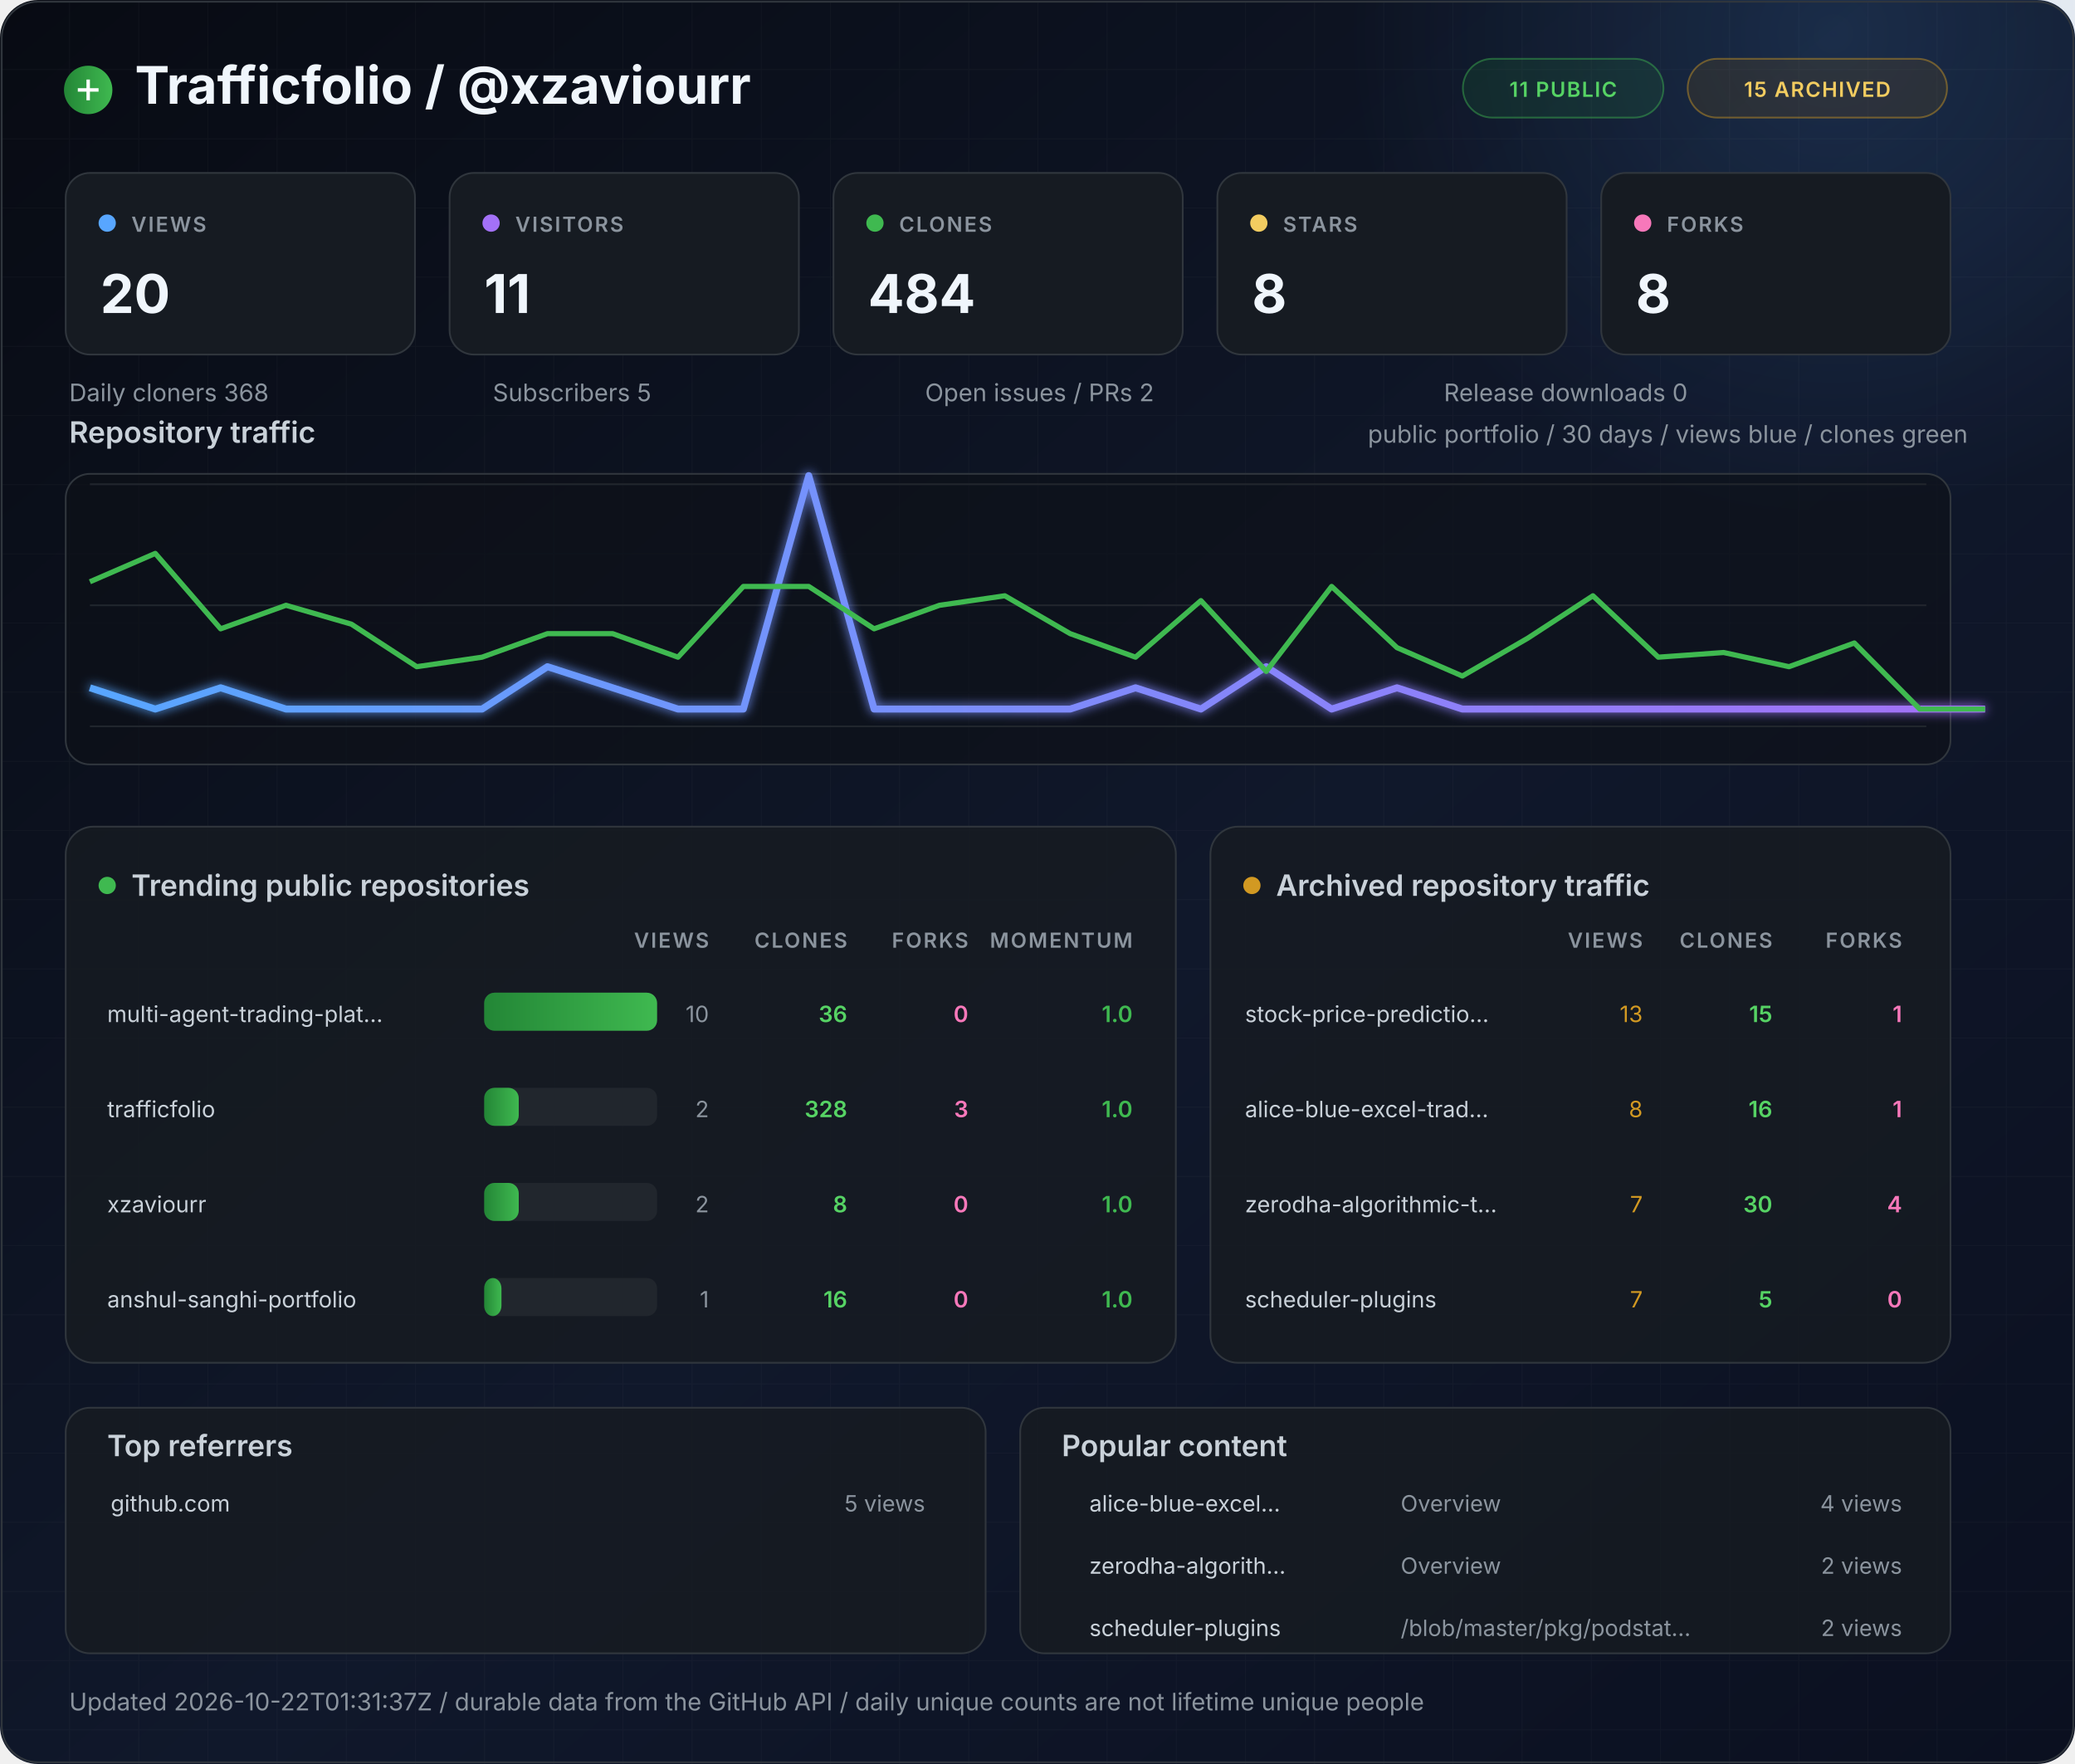
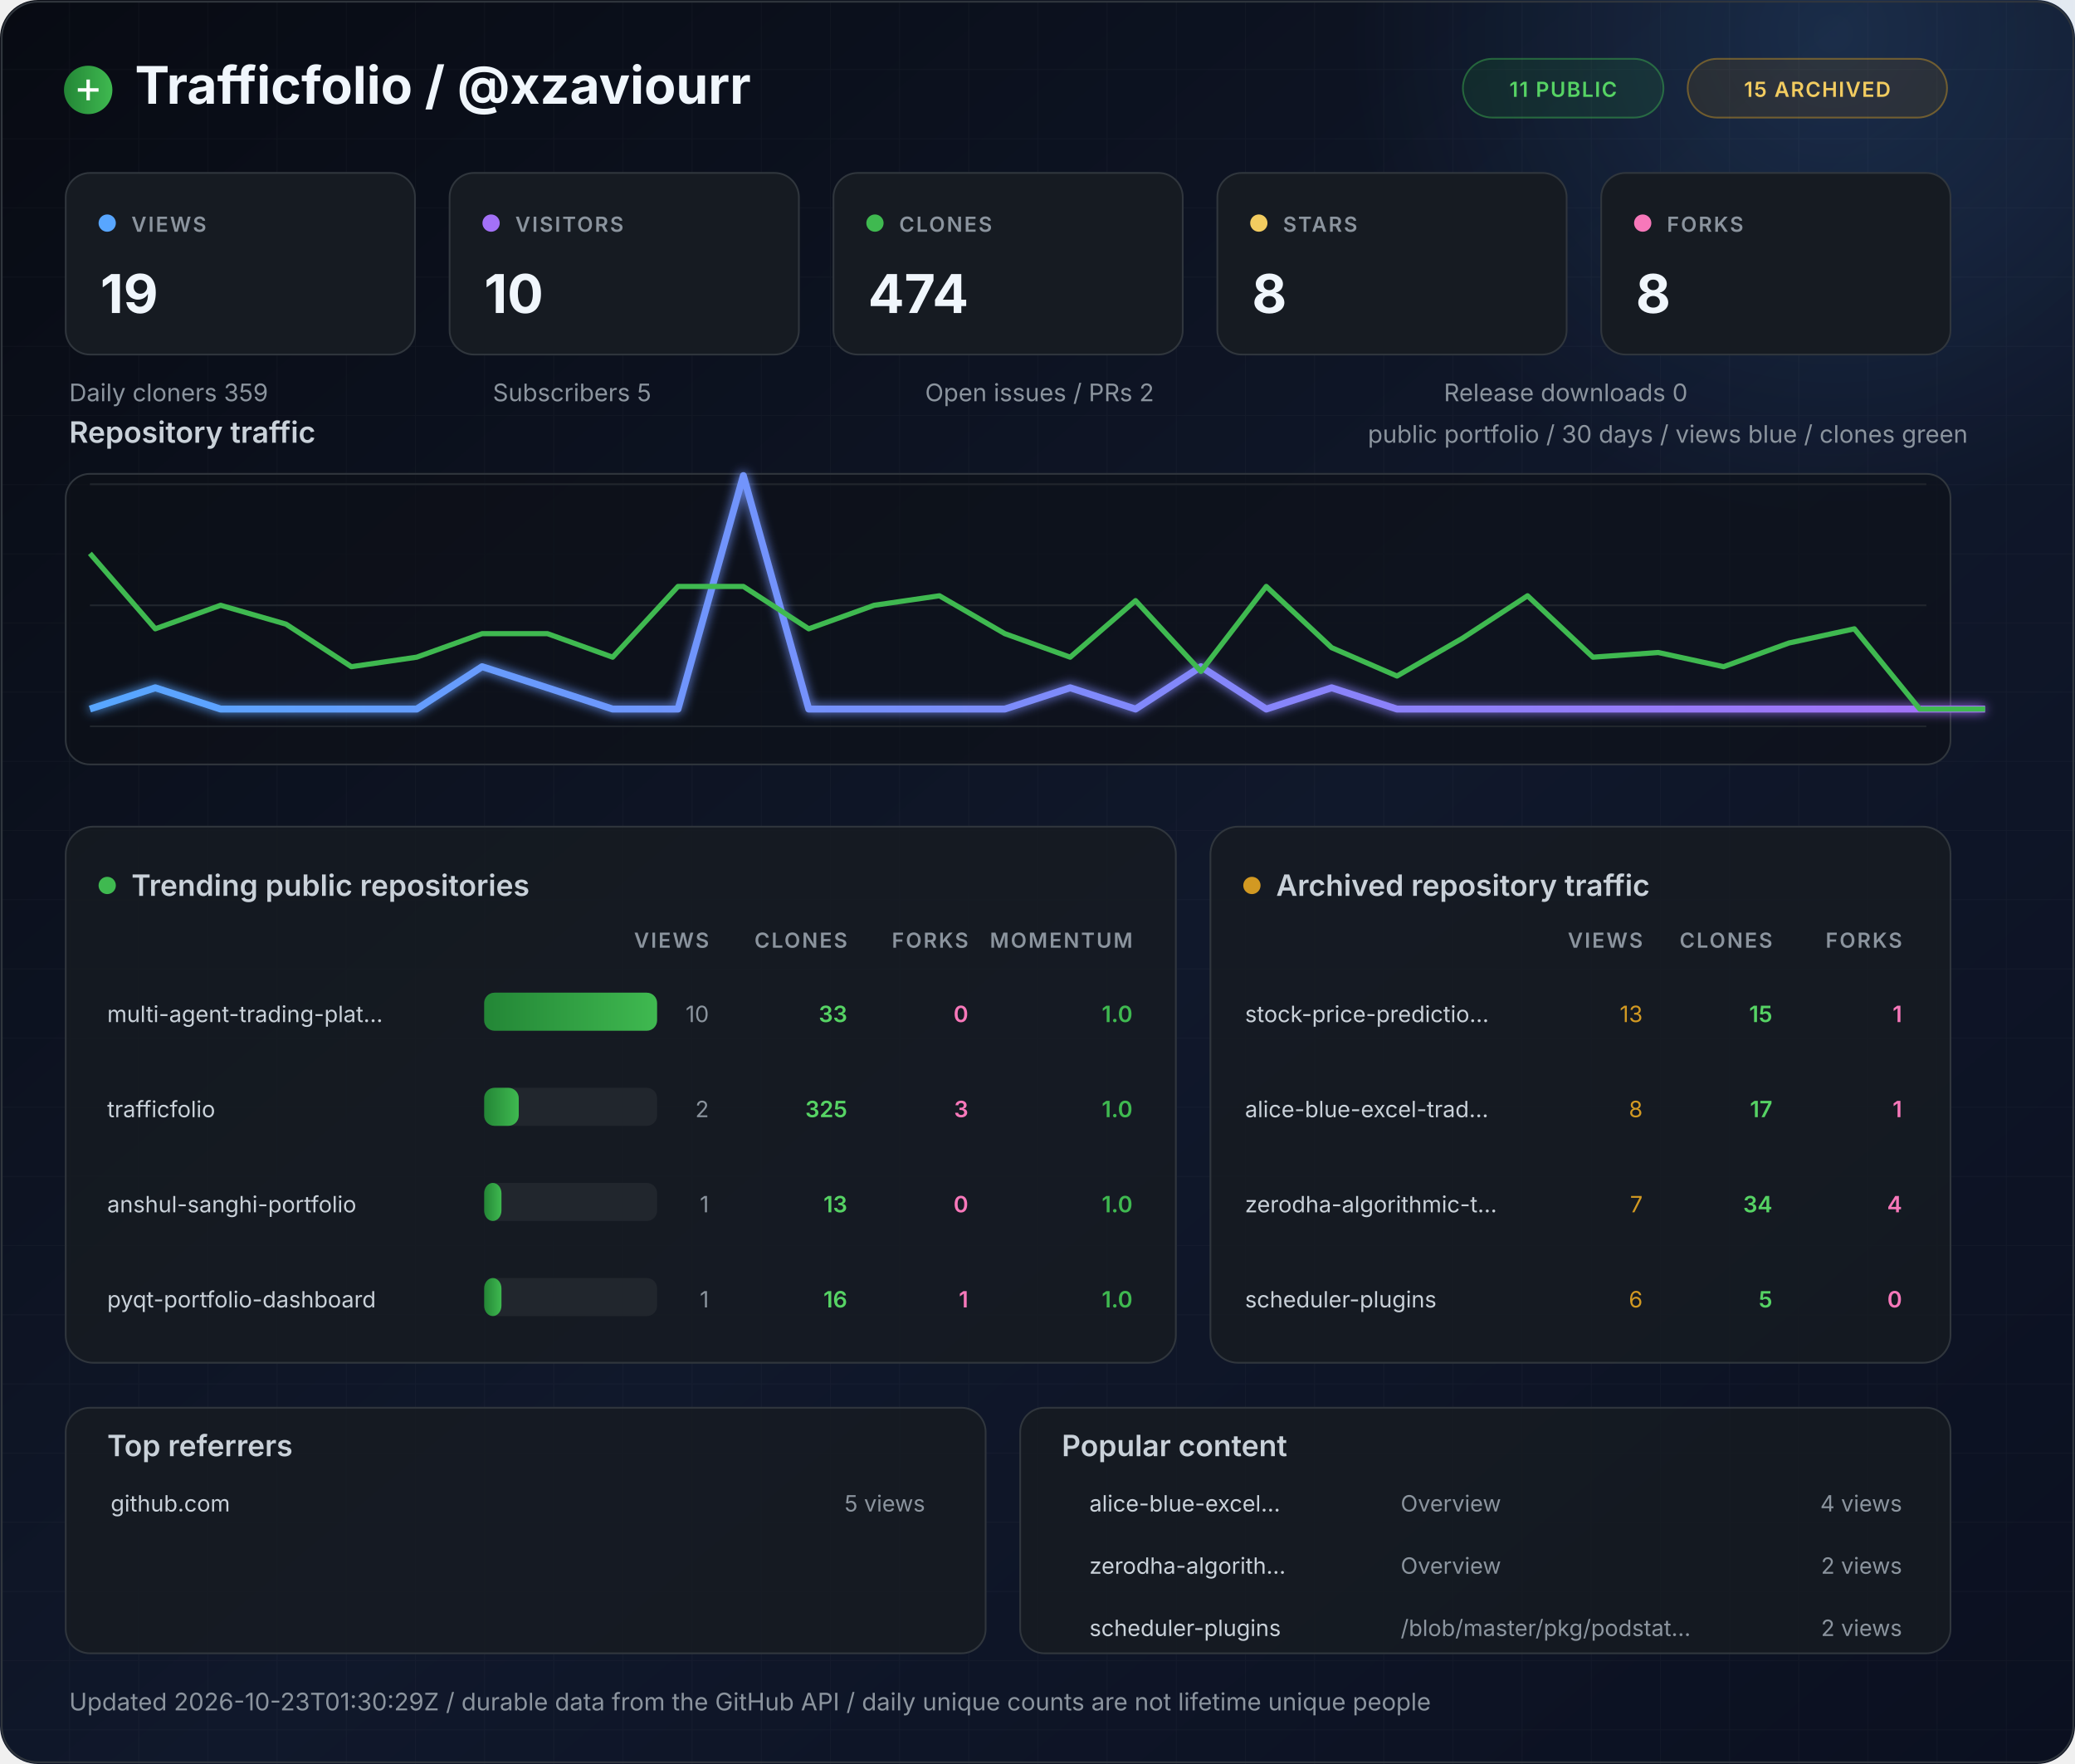
<svg xmlns="http://www.w3.org/2000/svg" width="1200" height="1020" viewBox="0 0 1200 1020" role="img" aria-label="Trafficfolio GitHub analytics dashboard for xzaviourr">
  <defs>
    <linearGradient id="bg" x1="0" y1="0" x2="1" y2="1">
      <stop stop-color="#080b13" />
      <stop offset=".55" stop-color="#10182b" />
      <stop offset="1" stop-color="#0b1020" />
    </linearGradient>
    <linearGradient id="line" x1="0" y1="0" x2="1" y2="0">
      <stop stop-color="#58a6ff" />
      <stop offset="1" stop-color="#a371f7" />
    </linearGradient>
    <linearGradient id="bar" x1="0" y1="0" x2="1" y2="0">
      <stop stop-color="#238636" />
      <stop offset="1" stop-color="#3fb950" />
    </linearGradient>
    <linearGradient id="archiveBar" x1="0" y1="0" x2="1" y2="0">
      <stop stop-color="#9e6a03" />
      <stop offset="1" stop-color="#f2cc60" />
    </linearGradient>
    <radialGradient id="ambient">
      <stop stop-color="#58a6ff" stop-opacity=".16" />
      <stop offset="1" stop-color="#58a6ff" stop-opacity="0" />
    </radialGradient>
    <pattern id="grid" width="40" height="40" patternUnits="userSpaceOnUse">
      <path d="M40 0H0V40" fill="none" stroke="#ffffff" stroke-opacity=".025" />
    </pattern>
    <filter id="glow">
      <feGaussianBlur stdDeviation="3" result="b" />
      <feMerge>
        <feMergeNode in="b" />
        <feMergeNode in="SourceGraphic" />
      </feMerge>
    </filter>
    <style>
    .title{font:750 30px -apple-system,BlinkMacSystemFont,"Segoe UI",sans-serif;fill:#f0f6fc}
    .subtitle{font:14px -apple-system,BlinkMacSystemFont,"Segoe UI",sans-serif;fill:#8b949e}
    .label{font:600 12px -apple-system,BlinkMacSystemFont,"Segoe UI",sans-serif;fill:#8b949e;letter-spacing:1px}
    .metric{font:700 31px -apple-system,BlinkMacSystemFont,"Segoe UI",sans-serif;fill:#f0f6fc}
    .section{font:600 17px -apple-system,BlinkMacSystemFont,"Segoe UI",sans-serif;fill:#c9d1d9}
    .repo,.value,.trend,.archive,.clone,.fork{font:13px -apple-system,BlinkMacSystemFont,"Segoe UI",sans-serif;fill:#c9d1d9}
    .value{fill:#8b949e} .trend{fill:#3fb950;font-weight:600} .archive{fill:#d29922}
    .clone{fill:#56d364;font-weight:600} .fork{fill:#f778ba;font-weight:600}
    .pill{font:600 12px -apple-system,BlinkMacSystemFont,"Segoe UI",sans-serif;letter-spacing:.7px}
  </style>
  </defs>
  <rect width="1200" height="1020" rx="22" fill="url(#bg)" />
  <rect width="1200" height="1020" rx="22" fill="url(#grid)" />
  <circle cx="1060" cy="20" r="280" fill="url(#ambient)" />
  <rect x="1" y="1" width="1198" height="1018" rx="21" fill="none" stroke="#30363d" />
  <circle cx="51" cy="52" r="14" fill="url(#bar)" />
  <path d="M45 52h12M51 46v12" stroke="#fff" stroke-width="2" />
  <text x="78" y="60" class="title">Trafficfolio / @xzaviourr</text>
  <rect x="846" y="34" width="116" height="34" rx="17" fill="#238636" fill-opacity=".16" stroke="#3fb950" stroke-opacity=".45" />
  <text x="904" y="56" text-anchor="middle" class="pill" fill="#56d364">11 PUBLIC</text>
  <rect x="976" y="34" width="150" height="34" rx="17" fill="#9e6a03" fill-opacity=".14" stroke="#d29922" stroke-opacity=".45" />
  <text x="1051" y="56" text-anchor="middle" class="pill" fill="#f2cc60">15 ARCHIVED</text>
  <rect x="38" y="100" width="202" height="105" rx="14" fill="#161b22" stroke="#30363d" />
  <circle cx="62" cy="129" r="5" fill="#58a6ff" />
  <text x="76" y="134" class="label">VIEWS</text>
-   <text x="58" y="181" class="metric">20</text>
+   <text x="58" y="181" class="metric">19</text>
  <rect x="260" y="100" width="202" height="105" rx="14" fill="#161b22" stroke="#30363d" />
  <circle cx="284" cy="129" r="5" fill="#a371f7" />
  <text x="298" y="134" class="label">VISITORS</text>
-   <text x="280" y="181" class="metric">11</text>
+   <text x="280" y="181" class="metric">10</text>
  <rect x="482" y="100" width="202" height="105" rx="14" fill="#161b22" stroke="#30363d" />
  <circle cx="506" cy="129" r="5" fill="#3fb950" />
  <text x="520" y="134" class="label">CLONES</text>
-   <text x="502" y="181" class="metric">484</text>
+   <text x="502" y="181" class="metric">474</text>
  <rect x="704" y="100" width="202" height="105" rx="14" fill="#161b22" stroke="#30363d" />
  <circle cx="728" cy="129" r="5" fill="#f2cc60" />
  <text x="742" y="134" class="label">STARS</text>
  <text x="724" y="181" class="metric">8</text>
  <rect x="926" y="100" width="202" height="105" rx="14" fill="#161b22" stroke="#30363d" />
  <circle cx="950" cy="129" r="5" fill="#f778ba" />
  <text x="964" y="134" class="label">FORKS</text>
  <text x="946" y="181" class="metric">8</text>
-   <text x="40" y="232" class="subtitle">Daily cloners 368</text>
+   <text x="40" y="232" class="subtitle">Daily cloners 359</text>
  <text x="285" y="232" class="subtitle">Subscribers 5</text>
  <text x="535" y="232" class="subtitle">Open issues / PRs 2</text>
  <text x="835" y="232" class="subtitle">Release downloads 0</text>
  <text x="40" y="256" class="section">Repository traffic</text>
  <text x="1138" y="256" text-anchor="end" class="subtitle">public portfolio / 30 days / views blue / clones green</text>
  <rect x="38" y="274" width="1090" height="168" rx="14" fill="#0d1117" fill-opacity=".62" stroke="#30363d" />
  <line x1="52" y1="420" x2="1114" y2="420" stroke="#21262d" />
  <line x1="52" y1="350" x2="1114" y2="350" stroke="#21262d" />
  <line x1="52" y1="280" x2="1114" y2="280" stroke="#21262d" />
-   <polyline points="52.0,397.7 89.8,410.0 127.6,397.7 165.4,410.0 203.2,410.0 241.0,410.0 278.8,410.0 316.6,385.5 354.3,397.7 392.1,410.0 429.9,410.0 467.7,275.0 505.5,410.0 543.3,410.0 581.1,410.0 618.9,410.0 656.7,397.7 694.5,410.0 732.3,385.5 770.1,410.0 807.9,397.7 845.7,410.0 883.4,410.0 921.2,410.0 959.0,410.0 996.8,410.0 1034.6,410.0 1072.4,410.0 1110.2,410.0 1148.0,410.0" fill="none" stroke="url(#line)" stroke-width="4" stroke-linejoin="round" filter="url(#glow)" />
-   <polyline points="52.0,336.4 89.8,320.0 127.6,363.6 165.4,350.0 203.2,360.9 241.0,385.5 278.8,380.0 316.6,366.4 354.3,366.4 392.1,380.0 429.9,339.1 467.7,339.1 505.5,363.6 543.3,350.0 581.1,344.5 618.9,366.4 656.7,380.0 694.5,347.3 732.3,388.2 770.1,339.1 807.9,374.5 845.7,390.9 883.4,369.1 921.2,344.5 959.0,380.0 996.8,377.3 1034.6,385.5 1072.4,371.8 1110.2,410.0 1148.0,410.0" fill="none" stroke="#3fb950" stroke-width="3" stroke-linejoin="round" />
+   <polyline points="52.0,410.0 89.8,397.7 127.6,410.0 165.4,410.0 203.2,410.0 241.0,410.0 278.8,385.5 316.6,397.7 354.3,410.0 392.1,410.0 429.9,275.0 467.7,410.0 505.5,410.0 543.3,410.0 581.1,410.0 618.9,397.7 656.7,410.0 694.5,385.5 732.3,410.0 770.1,397.7 807.9,410.0 845.7,410.0 883.4,410.0 921.2,410.0 959.0,410.0 996.8,410.0 1034.6,410.0 1072.4,410.0 1110.2,410.0 1148.0,410.0" fill="none" stroke="url(#line)" stroke-width="4" stroke-linejoin="round" filter="url(#glow)" />
+   <polyline points="52.0,320.0 89.8,363.6 127.6,350.0 165.4,360.9 203.2,385.5 241.0,380.0 278.8,366.4 316.6,366.4 354.3,380.0 392.1,339.1 429.9,339.1 467.7,363.6 505.5,350.0 543.3,344.5 581.1,366.4 618.9,380.0 656.7,347.3 694.5,388.2 732.3,339.1 770.1,374.5 807.9,390.9 845.7,369.1 883.4,344.5 921.2,380.0 959.0,377.3 996.8,385.5 1034.6,371.8 1072.4,363.6 1110.2,410.0 1148.0,410.0" fill="none" stroke="#3fb950" stroke-width="3" stroke-linejoin="round" />
  <rect x="38" y="478" width="642" height="310" rx="16" fill="#161b22" fill-opacity=".82" stroke="#30363d" />
  <circle cx="62" cy="512" r="5" fill="#3fb950" />
  <text x="76" y="518" class="section">Trending public repositories</text>
  <text x="410" y="548" text-anchor="end" class="label">VIEWS</text>
  <text x="490" y="548" text-anchor="end" class="label">CLONES</text>
  <text x="560" y="548" text-anchor="end" class="label">FORKS</text>
  <text x="655" y="548" text-anchor="end" class="label">MOMENTUM</text>
  <text x="62" y="591" class="repo">multi-agent-trading-plat...</text>
  <rect x="280" y="574" width="100" height="22" rx="6" fill="#21262d" />
  <rect x="280" y="574" width="100" height="22" rx="6" fill="url(#bar)" />
  <text x="410" y="591" text-anchor="end" class="value">10</text>
-   <text x="490" y="591" text-anchor="end" class="clone">36</text>
+   <text x="490" y="591" text-anchor="end" class="clone">33</text>
  <text x="560" y="591" text-anchor="end" class="fork">0</text>
  <text x="655" y="591" text-anchor="end" class="trend">1.0</text>
  <text x="62" y="646" class="repo">trafficfolio</text>
  <rect x="280" y="629" width="100" height="22" rx="6" fill="#21262d" />
  <rect x="280" y="629" width="20" height="22" rx="6" fill="url(#bar)" />
  <text x="410" y="646" text-anchor="end" class="value">2</text>
-   <text x="490" y="646" text-anchor="end" class="clone">328</text>
+   <text x="490" y="646" text-anchor="end" class="clone">325</text>
  <text x="560" y="646" text-anchor="end" class="fork">3</text>
  <text x="655" y="646" text-anchor="end" class="trend">1.0</text>
-   <text x="62" y="701" class="repo">xzaviourr</text>
+   <text x="62" y="701" class="repo">anshul-sanghi-portfolio</text>
  <rect x="280" y="684" width="100" height="22" rx="6" fill="#21262d" />
-   <rect x="280" y="684" width="20" height="22" rx="6" fill="url(#bar)" />
-   <text x="410" y="701" text-anchor="end" class="value">2</text>
-   <text x="490" y="701" text-anchor="end" class="clone">8</text>
+   <rect x="280" y="684" width="10" height="22" rx="6" fill="url(#bar)" />
+   <text x="410" y="701" text-anchor="end" class="value">1</text>
+   <text x="490" y="701" text-anchor="end" class="clone">13</text>
  <text x="560" y="701" text-anchor="end" class="fork">0</text>
  <text x="655" y="701" text-anchor="end" class="trend">1.0</text>
-   <text x="62" y="756" class="repo">anshul-sanghi-portfolio</text>
+   <text x="62" y="756" class="repo">pyqt-portfolio-dashboard</text>
  <rect x="280" y="739" width="100" height="22" rx="6" fill="#21262d" />
  <rect x="280" y="739" width="10" height="22" rx="6" fill="url(#bar)" />
  <text x="410" y="756" text-anchor="end" class="value">1</text>
  <text x="490" y="756" text-anchor="end" class="clone">16</text>
-   <text x="560" y="756" text-anchor="end" class="fork">0</text>
+   <text x="560" y="756" text-anchor="end" class="fork">1</text>
  <text x="655" y="756" text-anchor="end" class="trend">1.0</text>
  <rect x="700" y="478" width="428" height="310" rx="16" fill="#161b22" fill-opacity=".82" stroke="#30363d" />
  <circle cx="724" cy="512" r="5" fill="#d29922" />
  <text x="738" y="518" class="section">Archived repository traffic</text>
  <text x="950" y="548" text-anchor="end" class="label">VIEWS</text>
  <text x="1025" y="548" text-anchor="end" class="label">CLONES</text>
  <text x="1100" y="548" text-anchor="end" class="label">FORKS</text>
  <text x="720" y="591" class="repo">stock-price-predictio...</text>
  <text x="950" y="591" text-anchor="end" class="archive">13</text>
  <text x="1025" y="591" text-anchor="end" class="clone">15</text>
  <text x="1100" y="591" text-anchor="end" class="fork">1</text>
  <text x="720" y="646" class="repo">alice-blue-excel-trad...</text>
  <text x="950" y="646" text-anchor="end" class="archive">8</text>
-   <text x="1025" y="646" text-anchor="end" class="clone">16</text>
+   <text x="1025" y="646" text-anchor="end" class="clone">17</text>
  <text x="1100" y="646" text-anchor="end" class="fork">1</text>
  <text x="720" y="701" class="repo">zerodha-algorithmic-t...</text>
  <text x="950" y="701" text-anchor="end" class="archive">7</text>
-   <text x="1025" y="701" text-anchor="end" class="clone">30</text>
+   <text x="1025" y="701" text-anchor="end" class="clone">34</text>
  <text x="1100" y="701" text-anchor="end" class="fork">4</text>
  <text x="720" y="756" class="repo">scheduler-plugins</text>
-   <text x="950" y="756" text-anchor="end" class="archive">7</text>
+   <text x="950" y="756" text-anchor="end" class="archive">6</text>
  <text x="1025" y="756" text-anchor="end" class="clone">5</text>
  <text x="1100" y="756" text-anchor="end" class="fork">0</text>
  <rect x="38" y="814" width="532" height="142" rx="14" fill="#161b22" fill-opacity=".82" stroke="#30363d" />
  <text x="62" y="842" class="section">Top referrers</text>
  <text x="64" y="874" class="repo">github.com</text>
  <text x="535" y="874" text-anchor="end" class="value">5 views</text>
  <rect x="590" y="814" width="538" height="142" rx="14" fill="#161b22" fill-opacity=".82" stroke="#30363d" />
  <text x="614" y="842" class="section">Popular content</text>
  <text x="630" y="874" class="repo">alice-blue-excel...</text>
  <text x="810" y="874" class="value">Overview</text>
  <text x="1100" y="874" text-anchor="end" class="value">4 views</text>
  <text x="630" y="910" class="repo">zerodha-algorith...</text>
  <text x="810" y="910" class="value">Overview</text>
  <text x="1100" y="910" text-anchor="end" class="value">2 views</text>
  <text x="630" y="946" class="repo">scheduler-plugins</text>
  <text x="810" y="946" class="value">/blob/master/pkg/podstat...</text>
  <text x="1100" y="946" text-anchor="end" class="value">2 views</text>
-   <text x="40" y="989" class="subtitle">Updated 2026-10-22T01:31:37Z / durable data from the GitHub API / daily unique counts are not lifetime unique people</text>
+   <text x="40" y="989" class="subtitle">Updated 2026-10-23T01:30:29Z / durable data from the GitHub API / daily unique counts are not lifetime unique people</text>
</svg>
